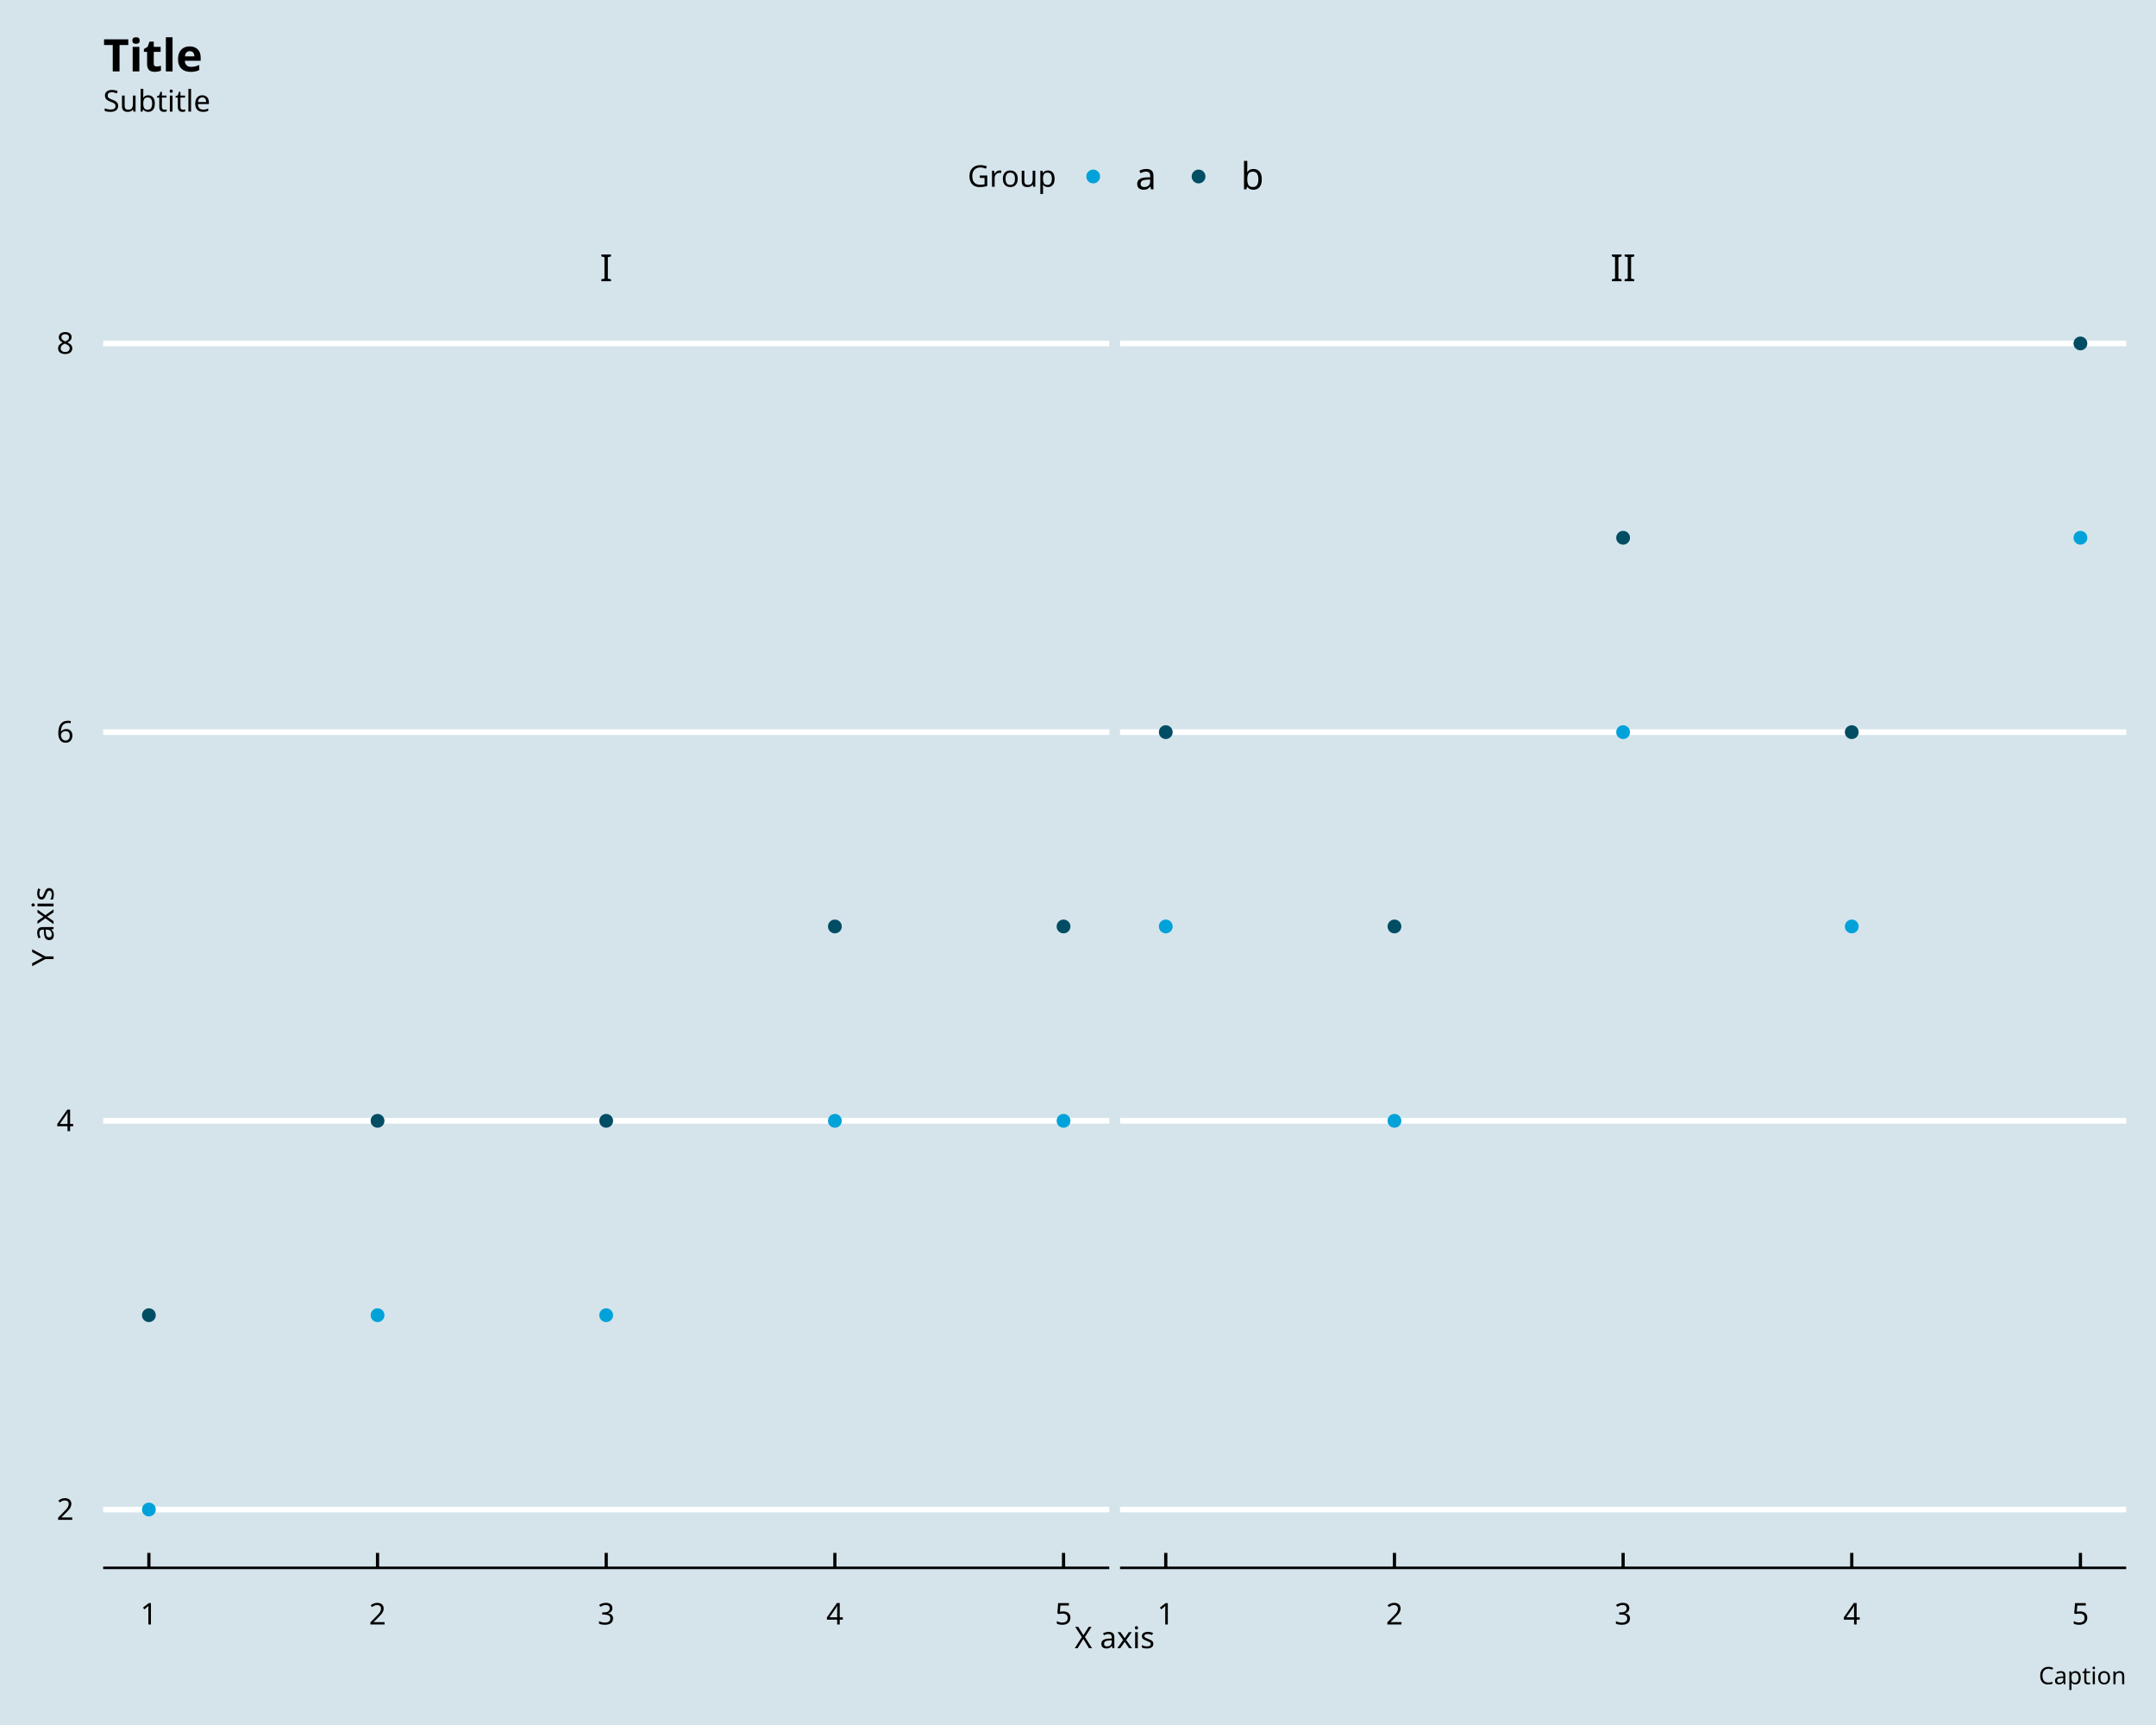
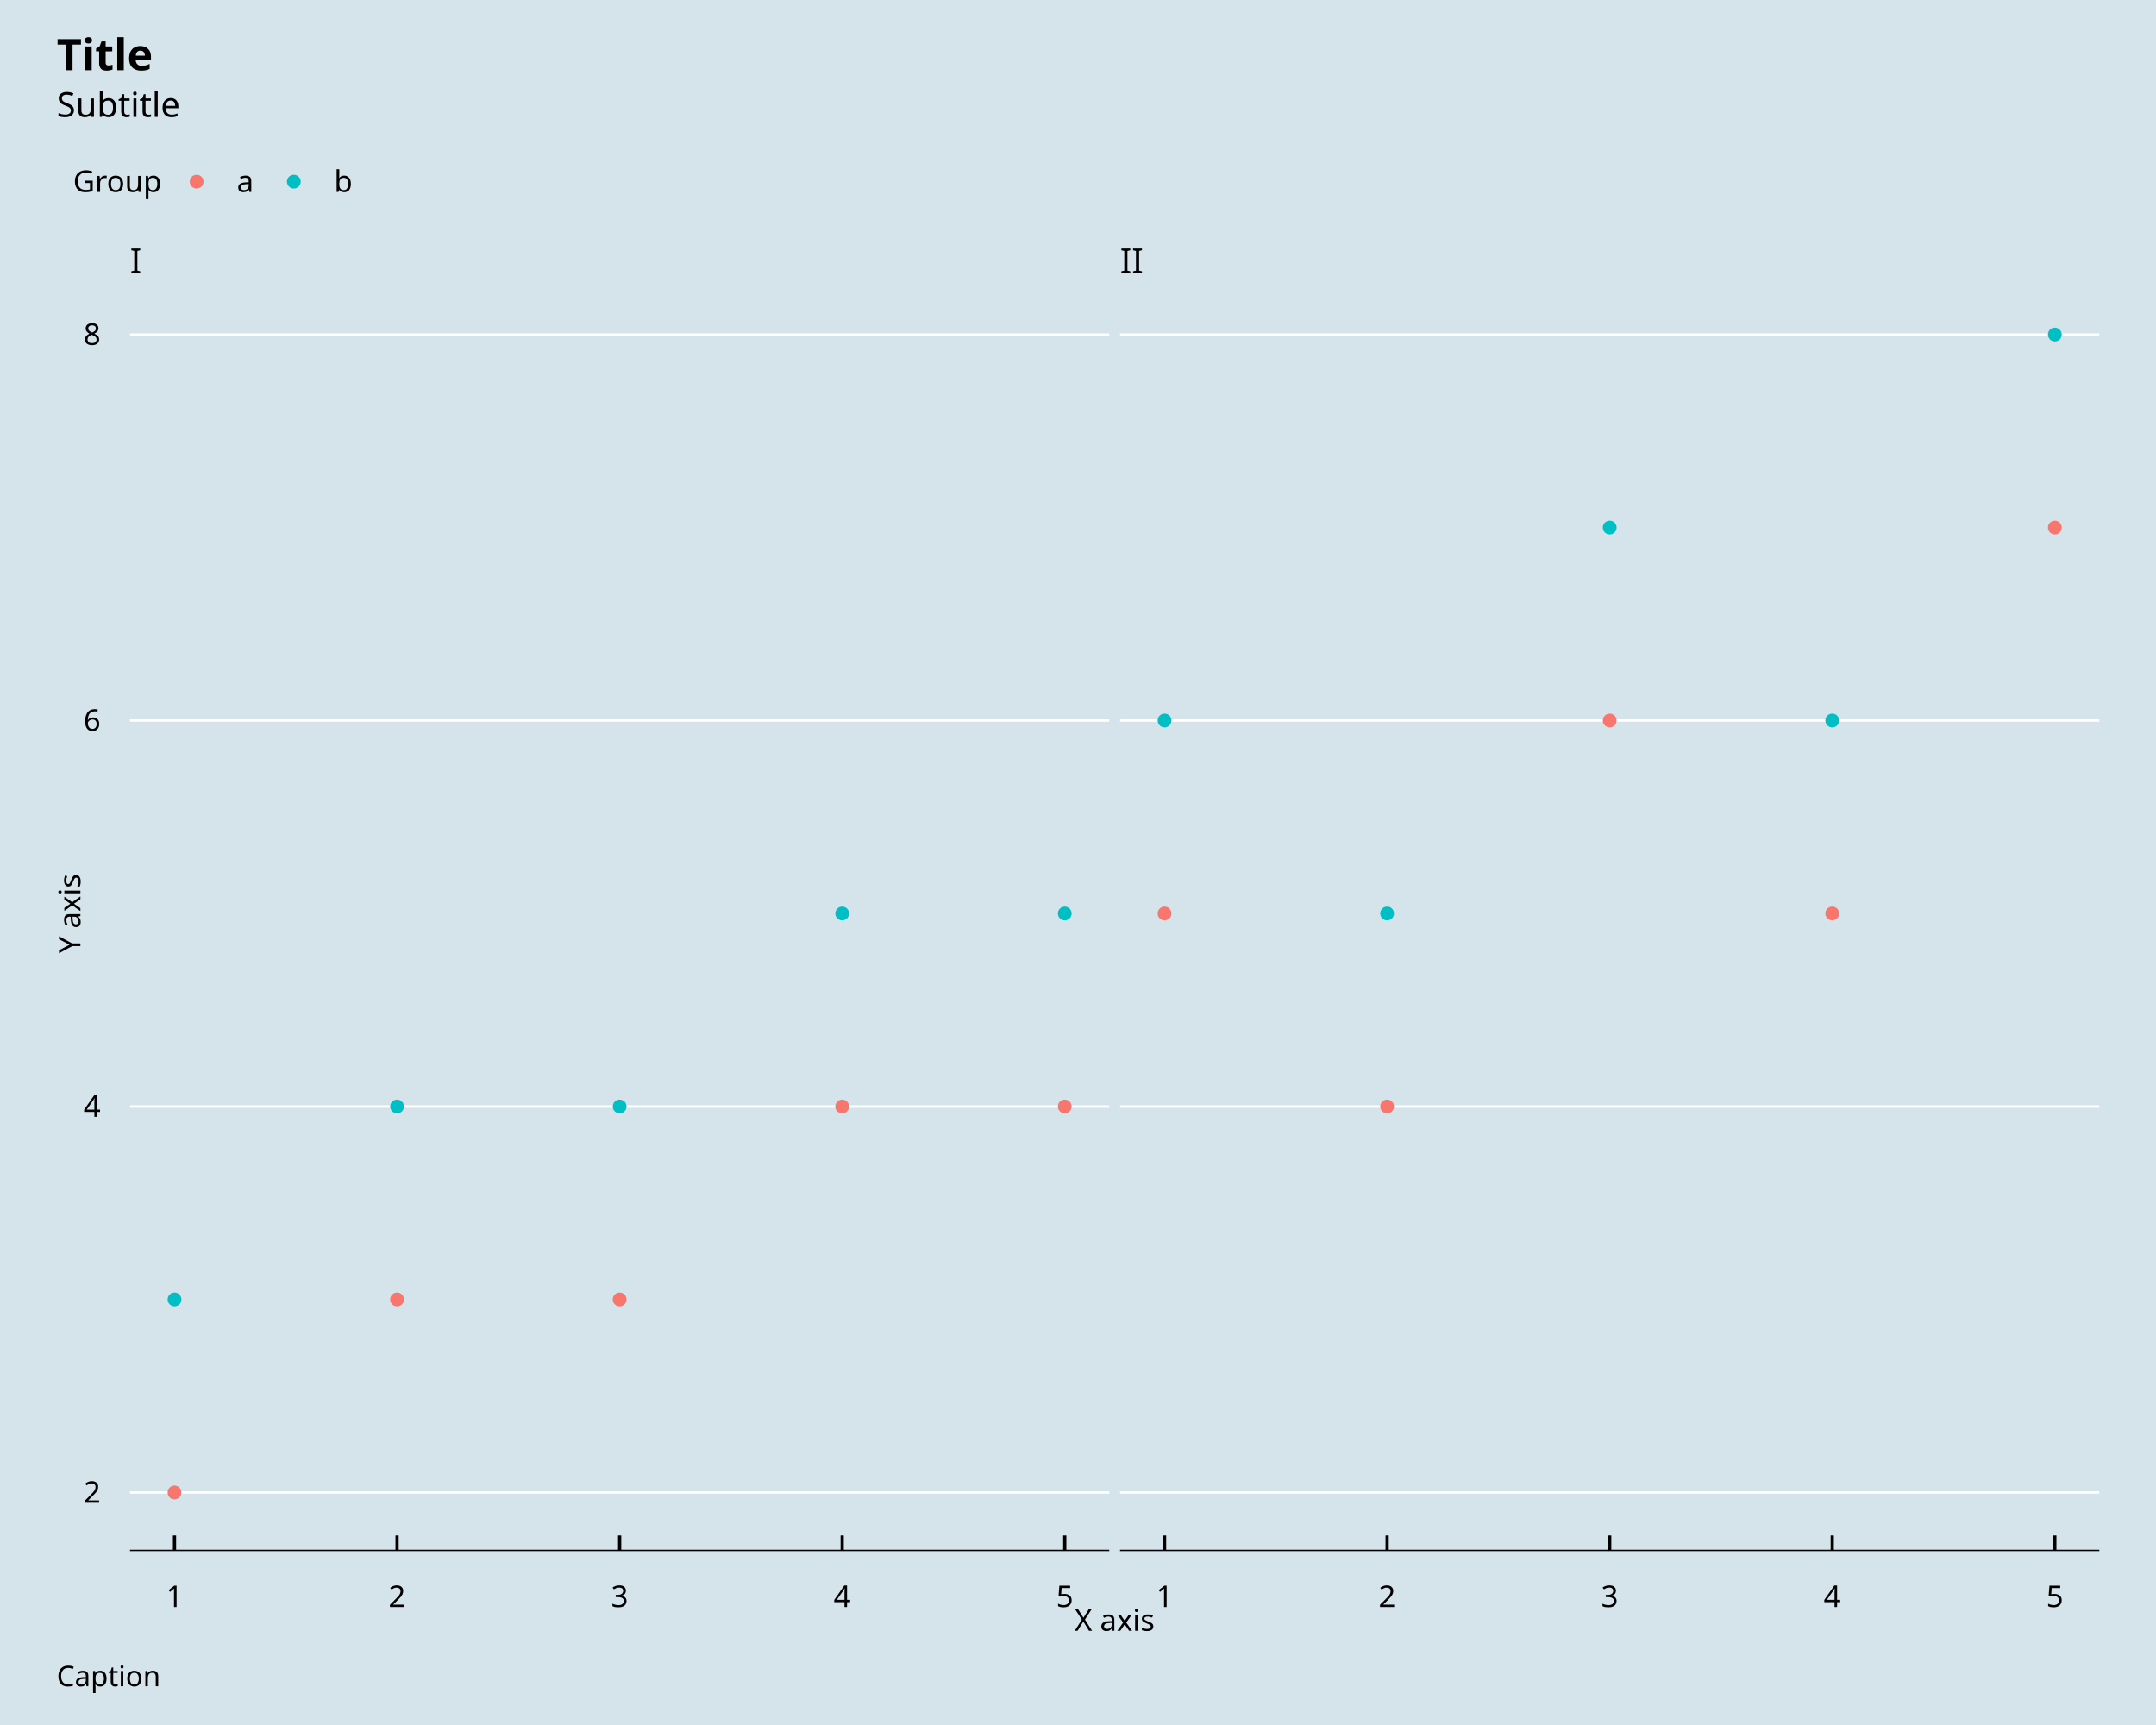
<svg xmlns="http://www.w3.org/2000/svg" class="svglite" data-engine-version="2.0" width="720.00pt" height="576.00pt" viewBox="0 0 720.00 576.00">
  <defs>
    <style type="text/css">
    .svglite line, .svglite polyline, .svglite polygon, .svglite path, .svglite rect, .svglite circle {
      fill: none;
      stroke: #000000;
      stroke-linecap: round;
      stroke-linejoin: round;
      stroke-miterlimit: 10.00;
    }
  </style>
  </defs>
  <rect width="100%" height="100%" style="stroke: none; fill: #FFFFFF;" />
  <defs>
    <clipPath id="cpMC4wMHw3MjAuMDB8MC4wMHw1NzYuMDA=">
      <rect x="0.00" y="0.00" width="720.00" height="576.00" />
    </clipPath>
  </defs>
  <g clip-path="url(#cpMC4wMHw3MjAuMDB8MC4wMHw1NzYuMDA=)">
-     <rect x="-0" y="0.00" width="720.00" height="576.00" style="stroke-width: 1.07; stroke: none; fill: #D5E4EB;" />
+     <rect x="0.00" y="0.00" width="720.00" height="576.00" style="stroke-width: 1.07; stroke: none; fill: #D5E4EB;" />
  </g>
  <defs>
-     <clipPath id="cpMzQuNDV8MzcwLjQ0fDk1LjIxfDUyMy41Mg==">
-       <rect x="34.45" y="95.21" width="336.00" height="428.31" />
+     <clipPath id="cpNDMuNDF8MzcwLjQ0fDkyLjM3fDUxNy42OQ==">
+       <rect x="43.41" y="92.37" width="327.03" height="425.32" />
    </clipPath>
  </defs>
-   <g clip-path="url(#cpMzQuNDV8MzcwLjQ0fDk1LjIxfDUyMy41Mg==)">
-     <rect x="34.45" y="95.21" width="336.00" height="428.31" style="stroke-width: 1.07; stroke: none; fill: #D5E4EB;" />
-     <polyline points="34.45,504.05 370.44,504.05 " style="stroke-width: 1.87; stroke: #FFFFFF; stroke-linecap: butt;" />
-     <polyline points="34.45,374.26 370.44,374.26 " style="stroke-width: 1.87; stroke: #FFFFFF; stroke-linecap: butt;" />
-     <polyline points="34.45,244.47 370.44,244.47 " style="stroke-width: 1.87; stroke: #FFFFFF; stroke-linecap: butt;" />
-     <polyline points="34.45,114.68 370.44,114.68 " style="stroke-width: 1.87; stroke: #FFFFFF; stroke-linecap: butt;" />
-     <circle cx="49.72" cy="504.05" r="1.95" style="stroke-width: 0.71; stroke: #01A2D9; fill: #01A2D9;" />
-     <circle cx="202.44" cy="439.16" r="1.95" style="stroke-width: 0.71; stroke: #01A2D9; fill: #01A2D9;" />
-     <circle cx="355.17" cy="374.26" r="1.95" style="stroke-width: 0.71; stroke: #01A2D9; fill: #01A2D9;" />
-     <circle cx="126.08" cy="439.16" r="1.95" style="stroke-width: 0.71; stroke: #01A2D9; fill: #01A2D9;" />
-     <circle cx="278.81" cy="374.26" r="1.95" style="stroke-width: 0.71; stroke: #01A2D9; fill: #01A2D9;" />
-     <circle cx="49.72" cy="439.16" r="1.95" style="stroke-width: 0.71; stroke: #014D64; fill: #014D64;" />
-     <circle cx="202.44" cy="374.26" r="1.95" style="stroke-width: 0.71; stroke: #014D64; fill: #014D64;" />
-     <circle cx="355.17" cy="309.36" r="1.95" style="stroke-width: 0.71; stroke: #014D64; fill: #014D64;" />
-     <circle cx="126.08" cy="374.26" r="1.95" style="stroke-width: 0.71; stroke: #014D64; fill: #014D64;" />
-     <circle cx="278.81" cy="309.36" r="1.95" style="stroke-width: 0.71; stroke: #014D64; fill: #014D64;" />
+   <g clip-path="url(#cpNDMuNDF8MzcwLjQ0fDkyLjM3fDUxNy42OQ==)">
+     <rect x="43.41" y="92.37" width="327.03" height="425.32" style="stroke-width: 1.07; stroke: none; fill: #D5E4EB;" />
+     <polyline points="43.41,498.36 370.44,498.36 " style="stroke-width: 0.80; stroke: #FFFFFF; stroke-linecap: butt;" />
+     <polyline points="43.41,369.48 370.44,369.48 " style="stroke-width: 0.80; stroke: #FFFFFF; stroke-linecap: butt;" />
+     <polyline points="43.41,240.59 370.44,240.59 " style="stroke-width: 0.80; stroke: #FFFFFF; stroke-linecap: butt;" />
+     <polyline points="43.41,111.70 370.44,111.70 " style="stroke-width: 0.80; stroke: #FFFFFF; stroke-linecap: butt;" />
+     <circle cx="58.28" cy="498.36" r="1.95" style="stroke-width: 0.71; stroke: #F8766D; fill: #F8766D;" />
+     <circle cx="206.93" cy="433.92" r="1.95" style="stroke-width: 0.71; stroke: #F8766D; fill: #F8766D;" />
+     <circle cx="355.58" cy="369.48" r="1.95" style="stroke-width: 0.71; stroke: #F8766D; fill: #F8766D;" />
+     <circle cx="132.60" cy="433.92" r="1.95" style="stroke-width: 0.71; stroke: #F8766D; fill: #F8766D;" />
+     <circle cx="281.25" cy="369.48" r="1.95" style="stroke-width: 0.71; stroke: #F8766D; fill: #F8766D;" />
+     <circle cx="58.28" cy="433.92" r="1.95" style="stroke-width: 0.71; stroke: #00BFC4; fill: #00BFC4;" />
+     <circle cx="206.93" cy="369.48" r="1.95" style="stroke-width: 0.71; stroke: #00BFC4; fill: #00BFC4;" />
+     <circle cx="355.58" cy="305.03" r="1.95" style="stroke-width: 0.71; stroke: #00BFC4; fill: #00BFC4;" />
+     <circle cx="132.60" cy="369.48" r="1.95" style="stroke-width: 0.71; stroke: #00BFC4; fill: #00BFC4;" />
+     <circle cx="281.25" cy="305.03" r="1.95" style="stroke-width: 0.71; stroke: #00BFC4; fill: #00BFC4;" />
  </g>
  <g clip-path="url(#cpMC4wMHw3MjAuMDB8MC4wMHw1NzYuMDA=)">
</g>
  <defs>
-     <clipPath id="cpMzc0LjA0fDcxMC4wNHw5NS4yMXw1MjMuNTI=">
-       <rect x="374.04" y="95.21" width="336.00" height="428.31" />
+     <clipPath id="cpMzc0LjA0fDcwMS4wN3w5Mi4zN3w1MTcuNjk=">
+       <rect x="374.04" y="92.37" width="327.03" height="425.32" />
    </clipPath>
  </defs>
-   <g clip-path="url(#cpMzc0LjA0fDcxMC4wNHw5NS4yMXw1MjMuNTI=)">
-     <rect x="374.04" y="95.21" width="336.00" height="428.31" style="stroke-width: 1.07; stroke: none; fill: #D5E4EB;" />
-     <polyline points="374.04,504.05 710.04,504.05 " style="stroke-width: 1.87; stroke: #FFFFFF; stroke-linecap: butt;" />
-     <polyline points="374.04,374.26 710.04,374.26 " style="stroke-width: 1.87; stroke: #FFFFFF; stroke-linecap: butt;" />
-     <polyline points="374.04,244.47 710.04,244.47 " style="stroke-width: 1.87; stroke: #FFFFFF; stroke-linecap: butt;" />
-     <polyline points="374.04,114.68 710.04,114.68 " style="stroke-width: 1.87; stroke: #FFFFFF; stroke-linecap: butt;" />
-     <circle cx="465.68" cy="374.26" r="1.95" style="stroke-width: 0.71; stroke: #01A2D9; fill: #01A2D9;" />
-     <circle cx="618.40" cy="309.36" r="1.95" style="stroke-width: 0.71; stroke: #01A2D9; fill: #01A2D9;" />
-     <circle cx="389.31" cy="309.36" r="1.95" style="stroke-width: 0.71; stroke: #01A2D9; fill: #01A2D9;" />
-     <circle cx="542.04" cy="244.47" r="1.95" style="stroke-width: 0.71; stroke: #01A2D9; fill: #01A2D9;" />
-     <circle cx="694.76" cy="179.57" r="1.95" style="stroke-width: 0.71; stroke: #01A2D9; fill: #01A2D9;" />
-     <circle cx="465.68" cy="309.36" r="1.95" style="stroke-width: 0.71; stroke: #014D64; fill: #014D64;" />
-     <circle cx="618.40" cy="244.47" r="1.95" style="stroke-width: 0.71; stroke: #014D64; fill: #014D64;" />
-     <circle cx="389.31" cy="244.47" r="1.95" style="stroke-width: 0.71; stroke: #014D64; fill: #014D64;" />
-     <circle cx="542.04" cy="179.57" r="1.95" style="stroke-width: 0.71; stroke: #014D64; fill: #014D64;" />
-     <circle cx="694.76" cy="114.68" r="1.95" style="stroke-width: 0.71; stroke: #014D64; fill: #014D64;" />
+   <g clip-path="url(#cpMzc0LjA0fDcwMS4wN3w5Mi4zN3w1MTcuNjk=)">
+     <rect x="374.04" y="92.37" width="327.03" height="425.32" style="stroke-width: 1.07; stroke: none; fill: #D5E4EB;" />
+     <polyline points="374.04,498.36 701.07,498.36 " style="stroke-width: 0.80; stroke: #FFFFFF; stroke-linecap: butt;" />
+     <polyline points="374.04,369.48 701.07,369.48 " style="stroke-width: 0.80; stroke: #FFFFFF; stroke-linecap: butt;" />
+     <polyline points="374.04,240.59 701.07,240.59 " style="stroke-width: 0.80; stroke: #FFFFFF; stroke-linecap: butt;" />
+     <polyline points="374.04,111.70 701.07,111.70 " style="stroke-width: 0.80; stroke: #FFFFFF; stroke-linecap: butt;" />
+     <circle cx="463.23" cy="369.48" r="1.95" style="stroke-width: 0.71; stroke: #F8766D; fill: #F8766D;" />
+     <circle cx="611.88" cy="305.03" r="1.95" style="stroke-width: 0.71; stroke: #F8766D; fill: #F8766D;" />
+     <circle cx="388.91" cy="305.03" r="1.95" style="stroke-width: 0.71; stroke: #F8766D; fill: #F8766D;" />
+     <circle cx="537.56" cy="240.59" r="1.95" style="stroke-width: 0.71; stroke: #F8766D; fill: #F8766D;" />
+     <circle cx="686.21" cy="176.15" r="1.95" style="stroke-width: 0.71; stroke: #F8766D; fill: #F8766D;" />
+     <circle cx="463.23" cy="305.03" r="1.95" style="stroke-width: 0.71; stroke: #00BFC4; fill: #00BFC4;" />
+     <circle cx="611.88" cy="240.59" r="1.95" style="stroke-width: 0.71; stroke: #00BFC4; fill: #00BFC4;" />
+     <circle cx="388.91" cy="240.59" r="1.95" style="stroke-width: 0.71; stroke: #00BFC4; fill: #00BFC4;" />
+     <circle cx="537.56" cy="176.15" r="1.95" style="stroke-width: 0.71; stroke: #00BFC4; fill: #00BFC4;" />
+     <circle cx="686.21" cy="111.70" r="1.95" style="stroke-width: 0.71; stroke: #00BFC4; fill: #00BFC4;" />
  </g>
  <g clip-path="url(#cpMC4wMHw3MjAuMDB8MC4wMHw1NzYuMDA=)">
</g>
  <defs>
-     <clipPath id="cpMzQuNDV8MzcwLjQ0fDg0LjAxfDk1LjIx">
-       <rect x="34.45" y="84.01" width="336.00" height="11.20" />
+     <clipPath id="cpNDMuNDF8MzcwLjQ0fDgyLjA3fDkyLjM3">
+       <rect x="43.41" y="82.07" width="327.03" height="10.30" />
    </clipPath>
  </defs>
-   <g clip-path="url(#cpMzQuNDV8MzcwLjQ0fDg0LjAxfDk1LjIx)">
-     <rect x="34.45" y="84.01" width="336.00" height="11.20" style="stroke-width: 1.07; stroke: none; fill: #D5E4EB;" />
-     <text x="202.44" y="93.91" text-anchor="middle" style="font-size: 12.50px; font-family: sans;" textLength="3.47px" lengthAdjust="spacingAndGlyphs">I</text>
+   <g clip-path="url(#cpNDMuNDF8MzcwLjQ0fDgyLjA3fDkyLjM3)">
+     <rect x="43.41" y="82.07" width="327.03" height="10.30" style="stroke-width: 1.07; stroke: none; fill: #D5E4EB;" />
+     <text x="43.41" y="91.18" style="font-size: 11.50px; font-family: sans;" textLength="3.19px" lengthAdjust="spacingAndGlyphs">I</text>
  </g>
  <g clip-path="url(#cpMC4wMHw3MjAuMDB8MC4wMHw1NzYuMDA=)">
</g>
  <defs>
-     <clipPath id="cpMzc0LjA0fDcxMC4wNHw4NC4wMXw5NS4yMQ==">
-       <rect x="374.04" y="84.01" width="336.00" height="11.20" />
+     <clipPath id="cpMzc0LjA0fDcwMS4wN3w4Mi4wN3w5Mi4zNw==">
+       <rect x="374.04" y="82.07" width="327.03" height="10.30" />
    </clipPath>
  </defs>
-   <g clip-path="url(#cpMzc0LjA0fDcxMC4wNHw4NC4wMXw5NS4yMQ==)">
-     <rect x="374.04" y="84.01" width="336.00" height="11.20" style="stroke-width: 1.07; stroke: none; fill: #D5E4EB;" />
-     <text x="542.04" y="93.91" text-anchor="middle" style="font-size: 12.50px; font-family: sans;" textLength="6.95px" lengthAdjust="spacingAndGlyphs">II</text>
+   <g clip-path="url(#cpMzc0LjA0fDcwMS4wN3w4Mi4wN3w5Mi4zNw==)">
+     <rect x="374.04" y="82.07" width="327.03" height="10.30" style="stroke-width: 1.07; stroke: none; fill: #D5E4EB;" />
+     <text x="374.04" y="91.18" style="font-size: 11.50px; font-family: sans;" textLength="6.39px" lengthAdjust="spacingAndGlyphs">II</text>
  </g>
  <g clip-path="url(#cpMC4wMHw3MjAuMDB8MC4wMHw1NzYuMDA=)">
-     <polyline points="34.45,523.52 370.44,523.52 " style="stroke-width: 0.85; stroke-linecap: butt;" />
-     <polyline points="49.72,518.54 49.72,523.52 " style="stroke-width: 1.07; stroke-linecap: butt;" />
-     <polyline points="126.08,518.54 126.08,523.52 " style="stroke-width: 1.07; stroke-linecap: butt;" />
-     <polyline points="202.44,518.54 202.44,523.52 " style="stroke-width: 1.07; stroke-linecap: butt;" />
-     <polyline points="278.81,518.54 278.81,523.52 " style="stroke-width: 1.07; stroke-linecap: butt;" />
-     <polyline points="355.17,518.54 355.17,523.52 " style="stroke-width: 1.07; stroke-linecap: butt;" />
-     <text x="49.72" y="542.44" text-anchor="middle" style="font-size: 10.00px; font-family: sans;" textLength="5.56px" lengthAdjust="spacingAndGlyphs">1</text>
-     <text x="126.08" y="542.44" text-anchor="middle" style="font-size: 10.00px; font-family: sans;" textLength="5.56px" lengthAdjust="spacingAndGlyphs">2</text>
-     <text x="202.44" y="542.44" text-anchor="middle" style="font-size: 10.00px; font-family: sans;" textLength="5.56px" lengthAdjust="spacingAndGlyphs">3</text>
-     <text x="278.81" y="542.44" text-anchor="middle" style="font-size: 10.00px; font-family: sans;" textLength="5.56px" lengthAdjust="spacingAndGlyphs">4</text>
-     <text x="355.17" y="542.44" text-anchor="middle" style="font-size: 10.00px; font-family: sans;" textLength="5.56px" lengthAdjust="spacingAndGlyphs">5</text>
-     <polyline points="374.04,523.52 710.04,523.52 " style="stroke-width: 0.85; stroke-linecap: butt;" />
-     <polyline points="389.31,518.54 389.31,523.52 " style="stroke-width: 1.07; stroke-linecap: butt;" />
-     <polyline points="465.68,518.54 465.68,523.52 " style="stroke-width: 1.07; stroke-linecap: butt;" />
-     <polyline points="542.04,518.54 542.04,523.52 " style="stroke-width: 1.07; stroke-linecap: butt;" />
-     <polyline points="618.40,518.54 618.40,523.52 " style="stroke-width: 1.07; stroke-linecap: butt;" />
-     <polyline points="694.76,518.54 694.76,523.52 " style="stroke-width: 1.07; stroke-linecap: butt;" />
-     <text x="389.31" y="542.44" text-anchor="middle" style="font-size: 10.00px; font-family: sans;" textLength="5.56px" lengthAdjust="spacingAndGlyphs">1</text>
-     <text x="465.68" y="542.44" text-anchor="middle" style="font-size: 10.00px; font-family: sans;" textLength="5.56px" lengthAdjust="spacingAndGlyphs">2</text>
-     <text x="542.04" y="542.44" text-anchor="middle" style="font-size: 10.00px; font-family: sans;" textLength="5.56px" lengthAdjust="spacingAndGlyphs">3</text>
-     <text x="618.40" y="542.44" text-anchor="middle" style="font-size: 10.00px; font-family: sans;" textLength="5.56px" lengthAdjust="spacingAndGlyphs">4</text>
-     <text x="694.76" y="542.44" text-anchor="middle" style="font-size: 10.00px; font-family: sans;" textLength="5.56px" lengthAdjust="spacingAndGlyphs">5</text>
-     <text x="18.92" y="507.49" style="font-size: 10.00px; font-family: sans;" textLength="5.56px" lengthAdjust="spacingAndGlyphs">2</text>
-     <text x="18.92" y="377.70" style="font-size: 10.00px; font-family: sans;" textLength="5.56px" lengthAdjust="spacingAndGlyphs">4</text>
-     <text x="18.92" y="247.91" style="font-size: 10.00px; font-family: sans;" textLength="5.56px" lengthAdjust="spacingAndGlyphs">6</text>
-     <text x="18.92" y="118.12" style="font-size: 10.00px; font-family: sans;" textLength="5.56px" lengthAdjust="spacingAndGlyphs">8</text>
-     <text x="372.24" y="550.36" text-anchor="middle" style="font-size: 10.00px; font-family: sans;" textLength="27.24px" lengthAdjust="spacingAndGlyphs">X axis</text>
-     <text transform="translate(17.88,309.36) rotate(-90)" text-anchor="middle" style="font-size: 10.00px; font-family: sans;" textLength="27.24px" lengthAdjust="spacingAndGlyphs">Y axis</text>
-     <rect x="317.67" y="44.81" width="109.14" height="28.24" style="stroke-width: 1.07; stroke: none; fill: #D5E4EB;" />
-     <text x="323.15" y="62.37" style="font-size: 10.00px; font-family: sans;" textLength="27.80px" lengthAdjust="spacingAndGlyphs">Group</text>
-     <rect x="356.43" y="50.29" width="17.28" height="17.28" style="stroke-width: 1.07; stroke: none; fill: #D5E4EB;" />
-     <circle cx="365.07" cy="58.93" r="1.95" style="stroke-width: 0.71; stroke: #01A2D9; fill: #01A2D9;" />
-     <rect x="391.62" y="50.29" width="17.28" height="17.28" style="stroke-width: 1.07; stroke: none; fill: #D5E4EB;" />
-     <circle cx="400.26" cy="58.93" r="1.95" style="stroke-width: 0.71; stroke: #014D64; fill: #014D64;" />
-     <text x="379.19" y="63.23" style="font-size: 12.50px; font-family: sans;" textLength="6.95px" lengthAdjust="spacingAndGlyphs">a</text>
-     <text x="414.38" y="63.23" style="font-size: 12.50px; font-family: sans;" textLength="6.95px" lengthAdjust="spacingAndGlyphs">b</text>
-     <text x="34.45" y="37.26" style="font-size: 10.00px; font-family: sans;" textLength="33.35px" lengthAdjust="spacingAndGlyphs">Subtitle</text>
-     <text x="34.45" y="23.84" style="font-size: 15.00px; font-weight: bold; font-family: sans;" textLength="28.33px" lengthAdjust="spacingAndGlyphs">Title</text>
-     <text x="710.04" y="562.38" text-anchor="end" style="font-size: 8.00px; font-family: sans;" textLength="27.58px" lengthAdjust="spacingAndGlyphs">Caption</text>
+     <polyline points="43.41,517.69 370.44,517.69 " style="stroke-width: 0.46; stroke-linecap: butt;" />
+     <polyline points="58.28,512.71 58.28,517.69 " style="stroke-width: 1.07; stroke-linecap: butt;" />
+     <polyline points="132.60,512.71 132.60,517.69 " style="stroke-width: 1.07; stroke-linecap: butt;" />
+     <polyline points="206.93,512.71 206.93,517.69 " style="stroke-width: 1.07; stroke-linecap: butt;" />
+     <polyline points="281.25,512.71 281.25,517.69 " style="stroke-width: 1.07; stroke-linecap: butt;" />
+     <polyline points="355.58,512.71 355.58,517.69 " style="stroke-width: 1.07; stroke-linecap: butt;" />
+     <text x="58.28" y="536.61" text-anchor="middle" style="font-size: 10.00px; font-family: sans;" textLength="5.56px" lengthAdjust="spacingAndGlyphs">1</text>
+     <text x="132.60" y="536.61" text-anchor="middle" style="font-size: 10.00px; font-family: sans;" textLength="5.56px" lengthAdjust="spacingAndGlyphs">2</text>
+     <text x="206.93" y="536.61" text-anchor="middle" style="font-size: 10.00px; font-family: sans;" textLength="5.56px" lengthAdjust="spacingAndGlyphs">3</text>
+     <text x="281.25" y="536.61" text-anchor="middle" style="font-size: 10.00px; font-family: sans;" textLength="5.56px" lengthAdjust="spacingAndGlyphs">4</text>
+     <text x="355.58" y="536.61" text-anchor="middle" style="font-size: 10.00px; font-family: sans;" textLength="5.56px" lengthAdjust="spacingAndGlyphs">5</text>
+     <polyline points="374.04,517.69 701.07,517.69 " style="stroke-width: 0.46; stroke-linecap: butt;" />
+     <polyline points="388.91,512.71 388.91,517.69 " style="stroke-width: 1.07; stroke-linecap: butt;" />
+     <polyline points="463.23,512.71 463.23,517.69 " style="stroke-width: 1.07; stroke-linecap: butt;" />
+     <polyline points="537.56,512.71 537.56,517.69 " style="stroke-width: 1.07; stroke-linecap: butt;" />
+     <polyline points="611.88,512.71 611.88,517.69 " style="stroke-width: 1.07; stroke-linecap: butt;" />
+     <polyline points="686.21,512.71 686.21,517.69 " style="stroke-width: 1.07; stroke-linecap: butt;" />
+     <text x="388.91" y="536.61" text-anchor="middle" style="font-size: 10.00px; font-family: sans;" textLength="5.56px" lengthAdjust="spacingAndGlyphs">1</text>
+     <text x="463.23" y="536.61" text-anchor="middle" style="font-size: 10.00px; font-family: sans;" textLength="5.56px" lengthAdjust="spacingAndGlyphs">2</text>
+     <text x="537.56" y="536.61" text-anchor="middle" style="font-size: 10.00px; font-family: sans;" textLength="5.56px" lengthAdjust="spacingAndGlyphs">3</text>
+     <text x="611.88" y="536.61" text-anchor="middle" style="font-size: 10.00px; font-family: sans;" textLength="5.56px" lengthAdjust="spacingAndGlyphs">4</text>
+     <text x="686.21" y="536.61" text-anchor="middle" style="font-size: 10.00px; font-family: sans;" textLength="5.56px" lengthAdjust="spacingAndGlyphs">5</text>
+     <text x="27.89" y="501.80" style="font-size: 10.00px; font-family: sans;" textLength="5.56px" lengthAdjust="spacingAndGlyphs">2</text>
+     <text x="27.89" y="372.92" style="font-size: 10.00px; font-family: sans;" textLength="5.56px" lengthAdjust="spacingAndGlyphs">4</text>
+     <text x="27.89" y="244.03" style="font-size: 10.00px; font-family: sans;" textLength="5.56px" lengthAdjust="spacingAndGlyphs">6</text>
+     <text x="27.89" y="115.15" style="font-size: 10.00px; font-family: sans;" textLength="5.56px" lengthAdjust="spacingAndGlyphs">8</text>
+     <text x="372.24" y="544.53" text-anchor="middle" style="font-size: 10.00px; font-family: sans;" textLength="27.24px" lengthAdjust="spacingAndGlyphs">X axis</text>
+     <text transform="translate(26.85,305.03) rotate(-90)" text-anchor="middle" style="font-size: 10.00px; font-family: sans;" textLength="27.24px" lengthAdjust="spacingAndGlyphs">Y axis</text>
+     <rect x="18.93" y="50.19" width="103.68" height="20.92" style="stroke-width: 1.07; stroke: none; fill: #D5E4EB;" />
+     <text x="24.41" y="64.09" style="font-size: 10.00px; font-family: sans;" textLength="27.80px" lengthAdjust="spacingAndGlyphs">Group</text>
+     <rect x="57.69" y="55.67" width="15.94" height="9.96" style="stroke-width: 1.07; stroke: none; fill: #D5E4EB;" />
+     <circle cx="65.66" cy="60.65" r="1.95" style="stroke-width: 0.71; stroke: #F8766D; fill: #F8766D;" />
+     <rect x="90.15" y="55.67" width="15.94" height="9.96" style="stroke-width: 1.07; stroke: none; fill: #D5E4EB;" />
+     <circle cx="98.12" cy="60.65" r="1.95" style="stroke-width: 0.71; stroke: #00BFC4; fill: #00BFC4;" />
+     <text x="79.11" y="64.09" style="font-size: 10.00px; font-family: sans;" textLength="5.56px" lengthAdjust="spacingAndGlyphs">a</text>
+     <text x="111.57" y="64.09" style="font-size: 10.00px; font-family: sans;" textLength="5.56px" lengthAdjust="spacingAndGlyphs">b</text>
+     <text x="18.93" y="39.03" style="font-size: 11.50px; font-family: sans;" textLength="38.36px" lengthAdjust="spacingAndGlyphs">Subtitle</text>
+     <text x="18.93" y="23.44" style="font-size: 14.50px; font-weight: bold; font-family: sans;" textLength="27.39px" lengthAdjust="spacingAndGlyphs">Title</text>
+     <text x="18.93" y="563.06" style="font-size: 9.50px; font-family: sans;" textLength="32.75px" lengthAdjust="spacingAndGlyphs">Caption</text>
  </g>
</svg>
